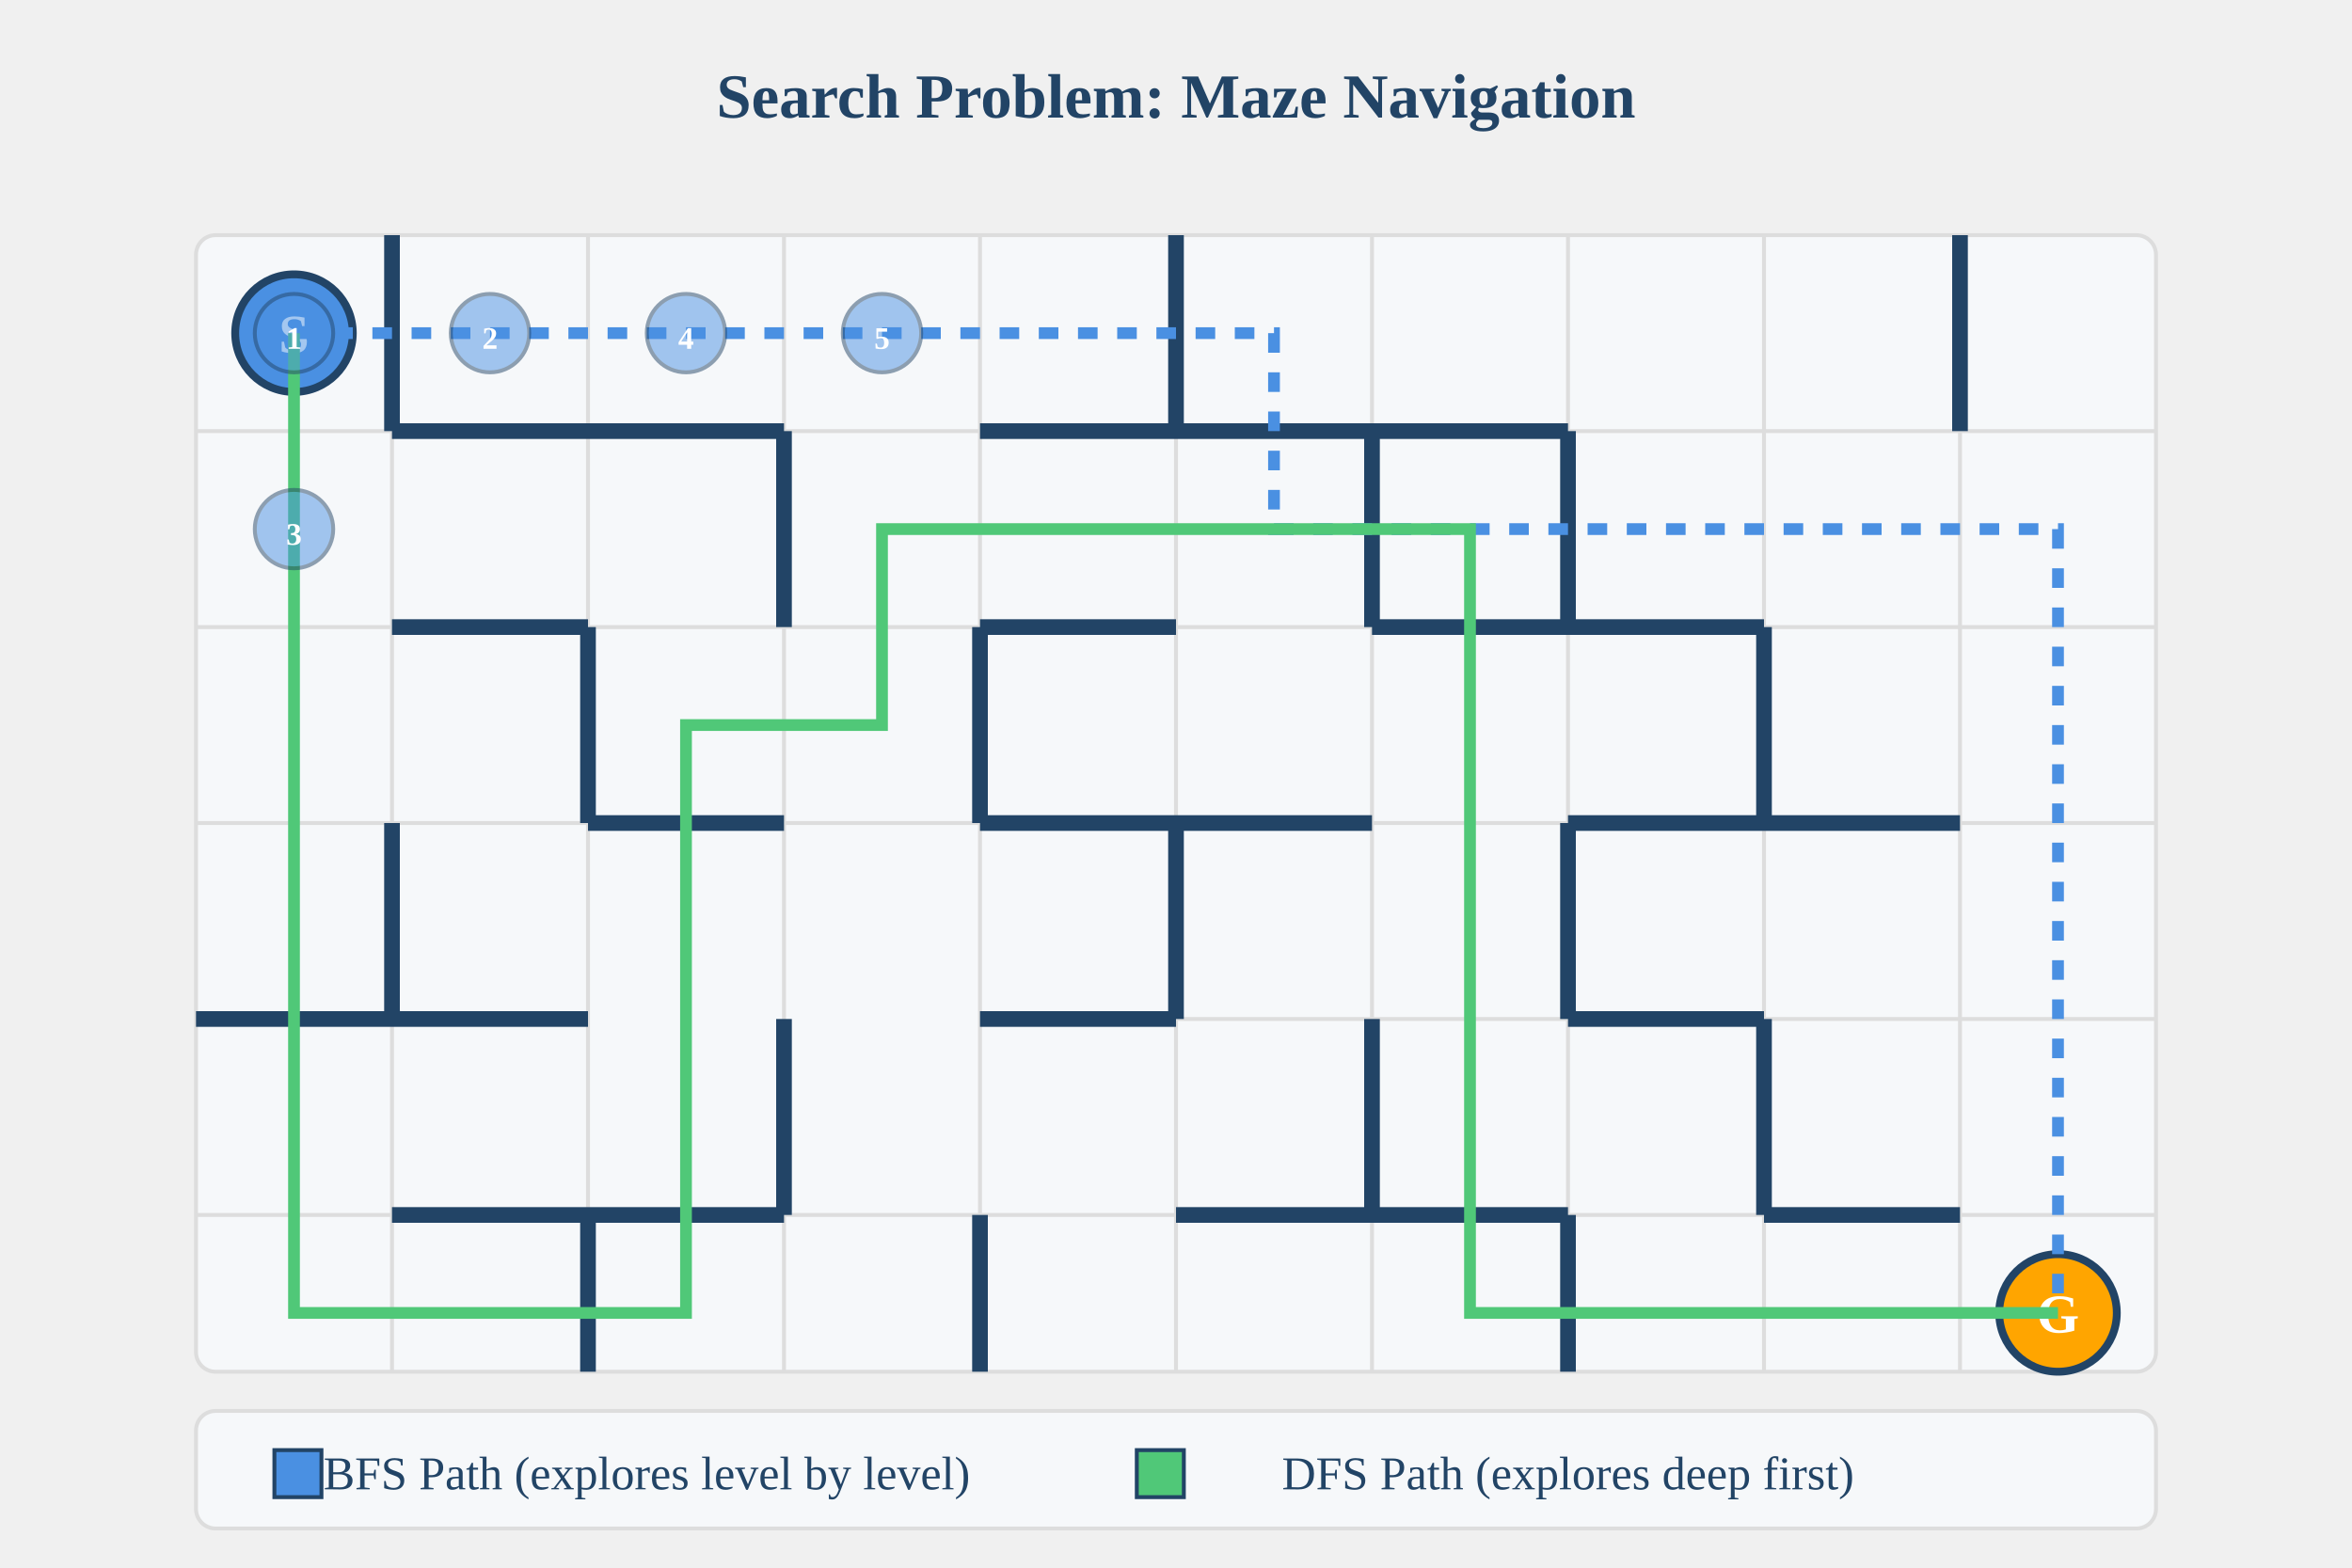
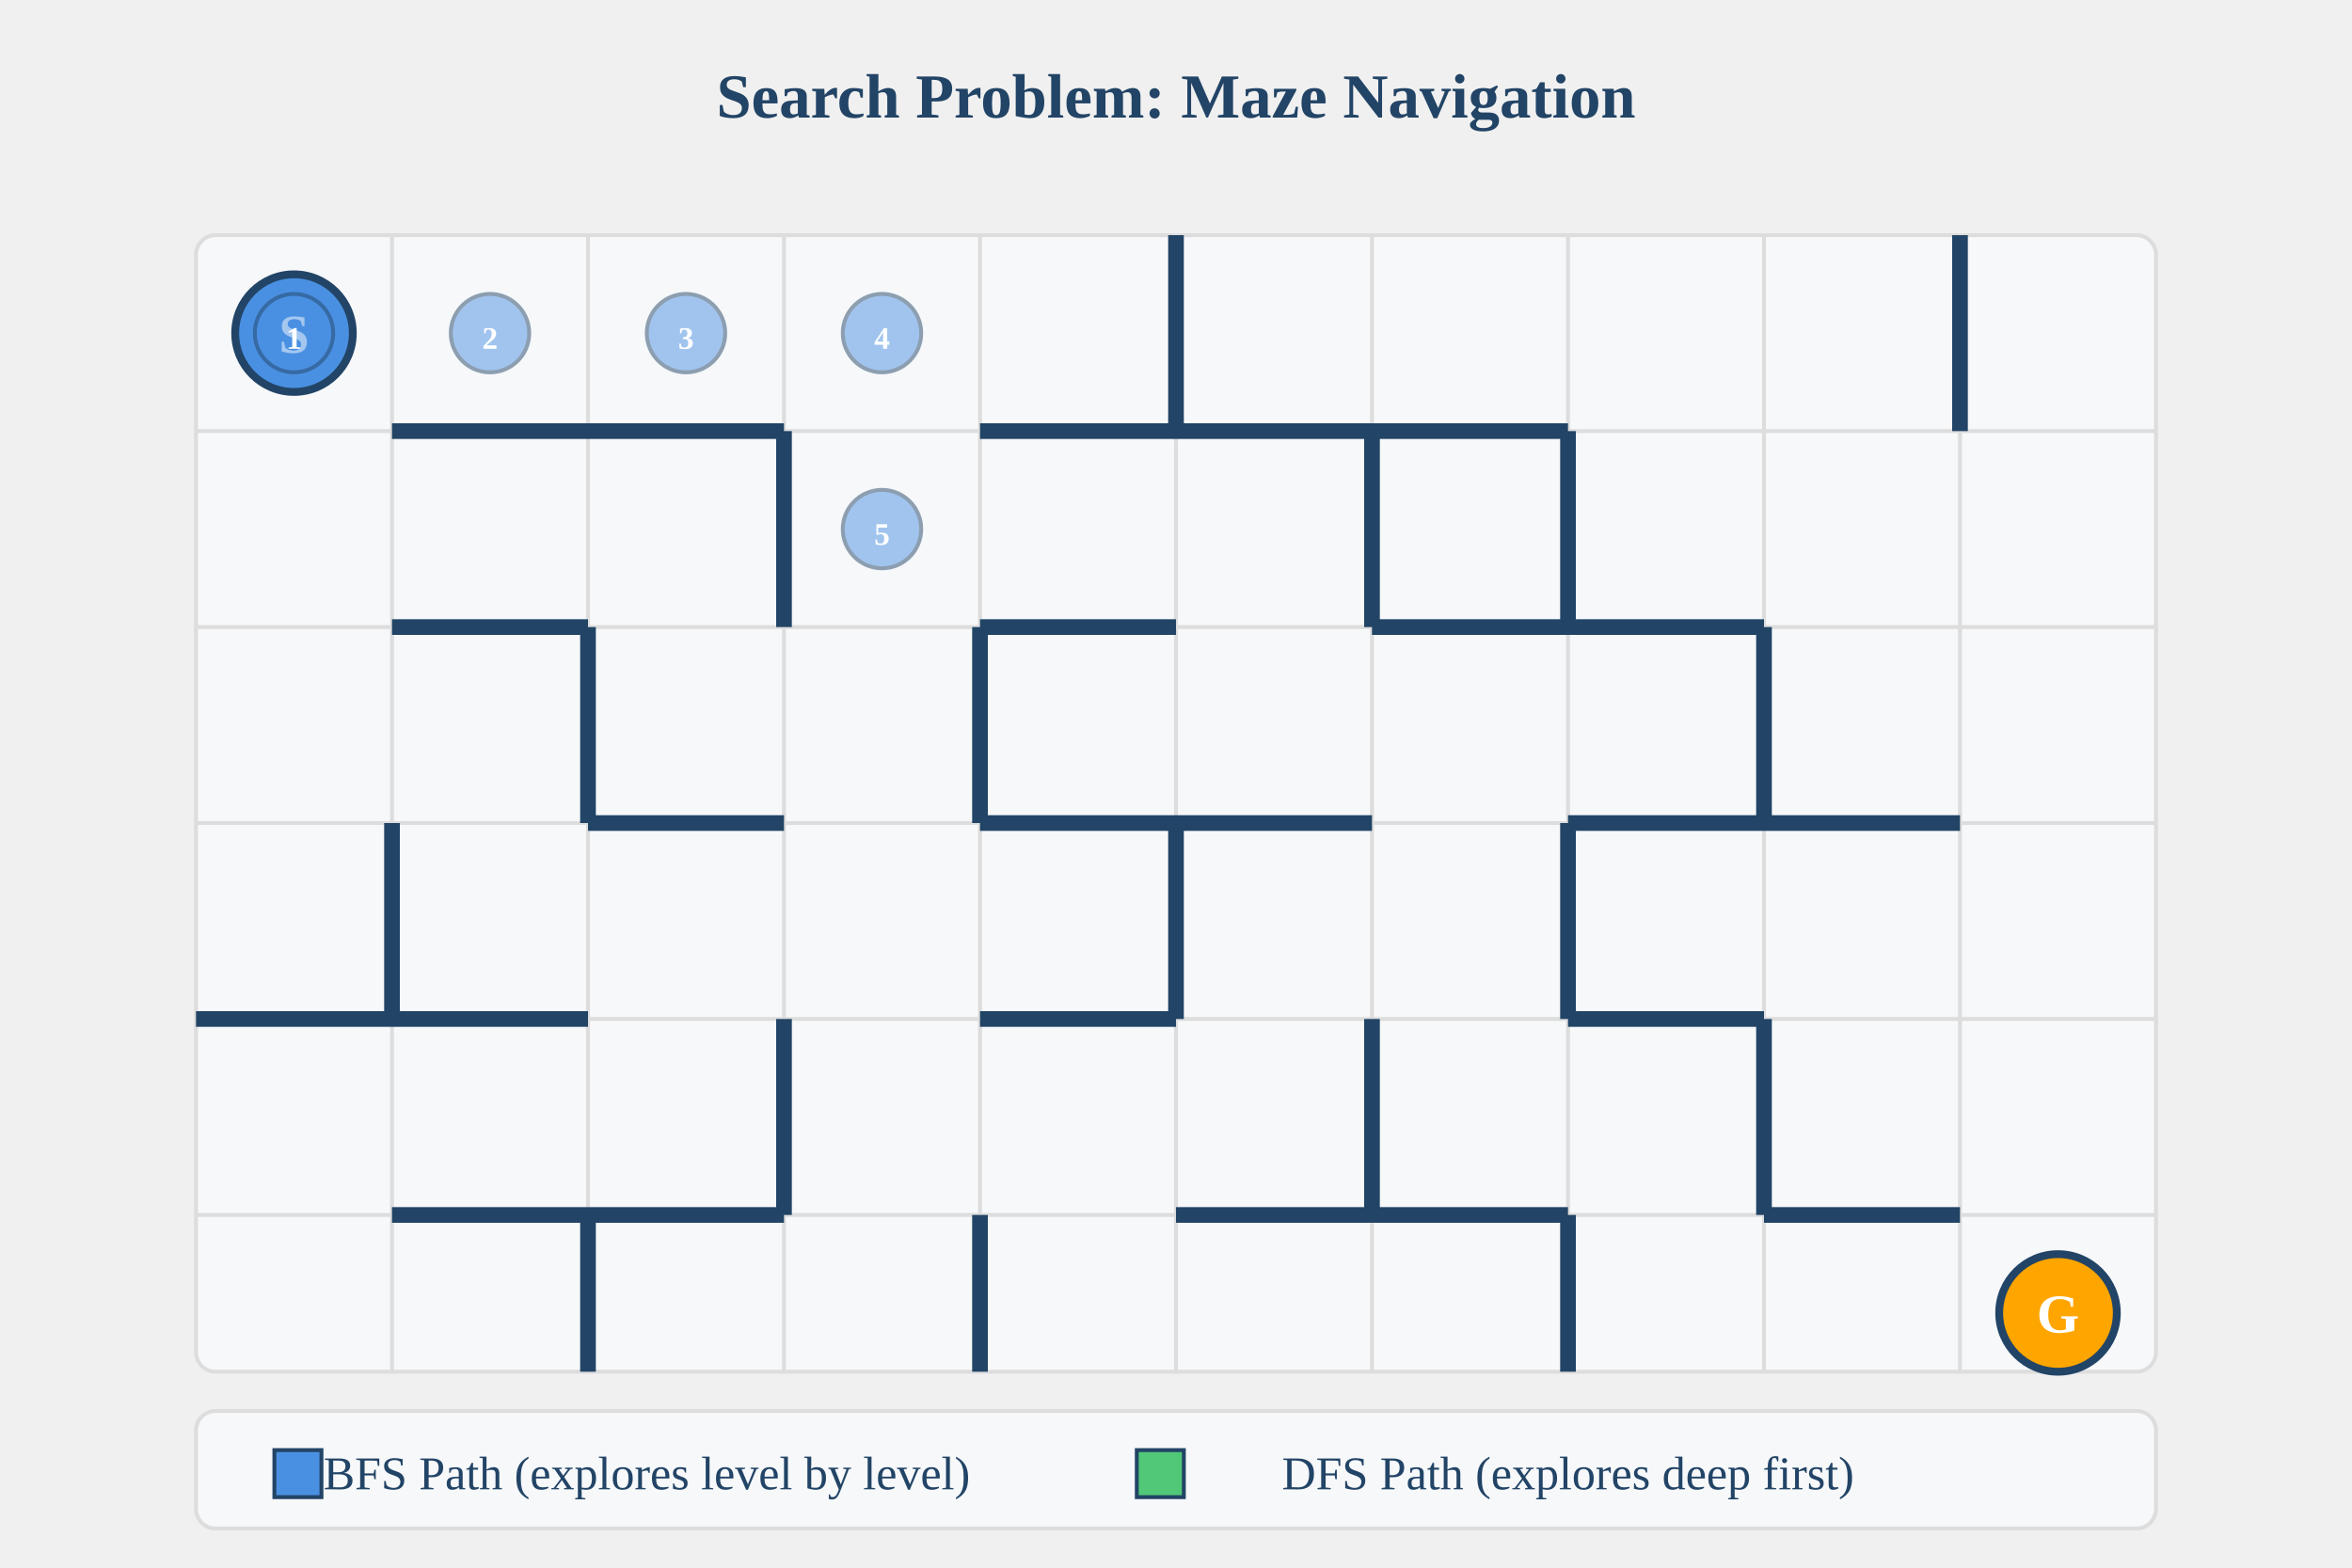
<svg xmlns="http://www.w3.org/2000/svg" width="600" height="400">
  <text x="300" y="30" text-anchor="middle" fill="#224466" font-size="16" font-weight="bold">
        Search Problem: Maze Navigation
    </text>
  <rect x="50" y="60" width="500" height="290" fill="#f6f8fa" stroke="#ddd" stroke-width="1" rx="5" ry="5" />
  <line x1="100" y1="60" x2="100" y2="350" stroke="#ddd" stroke-width="1" />
  <line x1="150" y1="60" x2="150" y2="350" stroke="#ddd" stroke-width="1" />
  <line x1="200" y1="60" x2="200" y2="350" stroke="#ddd" stroke-width="1" />
  <line x1="250" y1="60" x2="250" y2="350" stroke="#ddd" stroke-width="1" />
  <line x1="300" y1="60" x2="300" y2="350" stroke="#ddd" stroke-width="1" />
  <line x1="350" y1="60" x2="350" y2="350" stroke="#ddd" stroke-width="1" />
  <line x1="400" y1="60" x2="400" y2="350" stroke="#ddd" stroke-width="1" />
  <line x1="450" y1="60" x2="450" y2="350" stroke="#ddd" stroke-width="1" />
  <line x1="500" y1="60" x2="500" y2="350" stroke="#ddd" stroke-width="1" />
  <line x1="50" y1="110" x2="550" y2="110" stroke="#ddd" stroke-width="1" />
  <line x1="50" y1="160" x2="550" y2="160" stroke="#ddd" stroke-width="1" />
  <line x1="50" y1="210" x2="550" y2="210" stroke="#ddd" stroke-width="1" />
-   <line x1="260" y1="260" x2="550" y2="260" stroke="#ddd" stroke-width="1" />
+   <line x1="50" y1="260" x2="550" y2="260" stroke="#ddd" stroke-width="1" />
  <line x1="50" y1="310" x2="550" y2="310" stroke="#ddd" stroke-width="1" />
  <line x1="100" y1="110" x2="200" y2="110" stroke="#224466" stroke-width="4" />
  <line x1="250" y1="110" x2="400" y2="110" stroke="#224466" stroke-width="4" />
  <line x1="100" y1="160" x2="150" y2="160" stroke="#224466" stroke-width="4" />
  <line x1="250" y1="160" x2="300" y2="160" stroke="#224466" stroke-width="4" />
  <line x1="350" y1="160" x2="450" y2="160" stroke="#224466" stroke-width="4" />
  <line x1="150" y1="210" x2="200" y2="210" stroke="#224466" stroke-width="4" />
  <line x1="250" y1="210" x2="350" y2="210" stroke="#224466" stroke-width="4" />
  <line x1="400" y1="210" x2="500" y2="210" stroke="#224466" stroke-width="4" />
  <line x1="50" y1="260" x2="150" y2="260" stroke="#224466" stroke-width="4" />
  <line x1="250" y1="260" x2="300" y2="260" stroke="#224466" stroke-width="4" />
  <line x1="400" y1="260" x2="450" y2="260" stroke="#224466" stroke-width="4" />
  <line x1="100" y1="310" x2="200" y2="310" stroke="#224466" stroke-width="4" />
  <line x1="300" y1="310" x2="400" y2="310" stroke="#224466" stroke-width="4" />
  <line x1="450" y1="310" x2="500" y2="310" stroke="#224466" stroke-width="4" />
-   <line x1="100" y1="60" x2="100" y2="110" stroke="#224466" stroke-width="4" />
  <line x1="200" y1="110" x2="200" y2="160" stroke="#224466" stroke-width="4" />
  <line x1="300" y1="60" x2="300" y2="110" stroke="#224466" stroke-width="4" />
  <line x1="400" y1="110" x2="400" y2="160" stroke="#224466" stroke-width="4" />
  <line x1="500" y1="60" x2="500" y2="110" stroke="#224466" stroke-width="4" />
  <line x1="150" y1="160" x2="150" y2="210" stroke="#224466" stroke-width="4" />
  <line x1="250" y1="160" x2="250" y2="210" stroke="#224466" stroke-width="4" />
  <line x1="350" y1="110" x2="350" y2="160" stroke="#224466" stroke-width="4" />
  <line x1="450" y1="160" x2="450" y2="210" stroke="#224466" stroke-width="4" />
  <line x1="100" y1="210" x2="100" y2="260" stroke="#224466" stroke-width="4" />
  <line x1="300" y1="210" x2="300" y2="260" stroke="#224466" stroke-width="4" />
  <line x1="400" y1="210" x2="400" y2="260" stroke="#224466" stroke-width="4" />
  <line x1="200" y1="260" x2="200" y2="310" stroke="#224466" stroke-width="4" />
  <line x1="350" y1="260" x2="350" y2="310" stroke="#224466" stroke-width="4" />
  <line x1="450" y1="260" x2="450" y2="310" stroke="#224466" stroke-width="4" />
  <line x1="150" y1="310" x2="150" y2="350" stroke="#224466" stroke-width="4" />
  <line x1="250" y1="310" x2="250" y2="350" stroke="#224466" stroke-width="4" />
  <line x1="400" y1="310" x2="400" y2="350" stroke="#224466" stroke-width="4" />
  <circle cx="75" cy="85" r="15" fill="#4a90e2" stroke="#224466" stroke-width="2" />
  <text x="75" y="90" text-anchor="middle" fill="white" font-size="14" font-weight="bold">S</text>
  <circle cx="525" cy="335" r="15" fill="#ffa500" stroke="#224466" stroke-width="2" />
  <text x="525" y="340" text-anchor="middle" fill="white" font-size="14" font-weight="bold">G</text>
-   <path d="M75,85 L125,85 L175,85 L225,85 L275,85 L325,85 L325,135 L375,135 L425,135 L475,135 L525,135 L525,185 L525,235 L525,285 L525,335" stroke="#4a90e2" stroke-width="3" fill="none" stroke-dasharray="5,5" />
-   <path d="M75,85 L75,135 L75,185 L75,235 L75,285 L75,335 L125,335 L175,335 L175,285 L175,235 L175,185 L225,185 L225,135 L275,135 L325,135 L375,135 L375,185 L375,235 L375,285 L375,335 L425,335 L475,335 L525,335" stroke="#50c878" stroke-width="3" fill="none" />
  <circle cx="75" cy="85" r="10" fill="#4a90e2" stroke="#224466" stroke-width="1" opacity="0.5" />
  <text x="75" y="89" text-anchor="middle" fill="white" font-size="8" font-weight="bold">1</text>
  <circle cx="125" cy="85" r="10" fill="#4a90e2" stroke="#224466" stroke-width="1" opacity="0.5" />
  <text x="125" y="89" text-anchor="middle" fill="white" font-size="8" font-weight="bold">2</text>
-   <circle cx="75" cy="135" r="10" fill="#4a90e2" stroke="#224466" stroke-width="1" opacity="0.5" />
-   <text x="75" y="139" text-anchor="middle" fill="white" font-size="8" font-weight="bold">3</text>
  <circle cx="175" cy="85" r="10" fill="#4a90e2" stroke="#224466" stroke-width="1" opacity="0.5" />
-   <text x="175" y="89" text-anchor="middle" fill="white" font-size="8" font-weight="bold">4</text>
+   <text x="175" y="89" text-anchor="middle" fill="white" font-size="8" font-weight="bold">3</text>
  <circle cx="225" cy="85" r="10" fill="#4a90e2" stroke="#224466" stroke-width="1" opacity="0.5" />
-   <text x="225" y="89" text-anchor="middle" fill="white" font-size="8" font-weight="bold">5</text>
+   <text x="225" y="89" text-anchor="middle" fill="white" font-size="8" font-weight="bold">4</text>
+   <circle cx="225" cy="135" r="10" fill="#4a90e2" stroke="#224466" stroke-width="1" opacity="0.5" />
+   <text x="225" y="139" text-anchor="middle" fill="white" font-size="8" font-weight="bold">5</text>
  <rect x="50" y="360" width="500" height="30" fill="#f6f8fa" stroke="#ddd" stroke-width="1" rx="5" ry="5" />
  <rect x="70" y="370" width="12" height="12" fill="#4a90e2" stroke="#224466" stroke-width="1" />
  <text x="165" y="380" text-anchor="middle" fill="#224466" font-size="12">BFS Path (explores level by level)</text>
  <rect x="290" y="370" width="12" height="12" fill="#50c878" stroke="#224466" stroke-width="1" />
  <text x="400" y="380" text-anchor="middle" fill="#224466" font-size="12">DFS Path (explores deep first)</text>
</svg>
